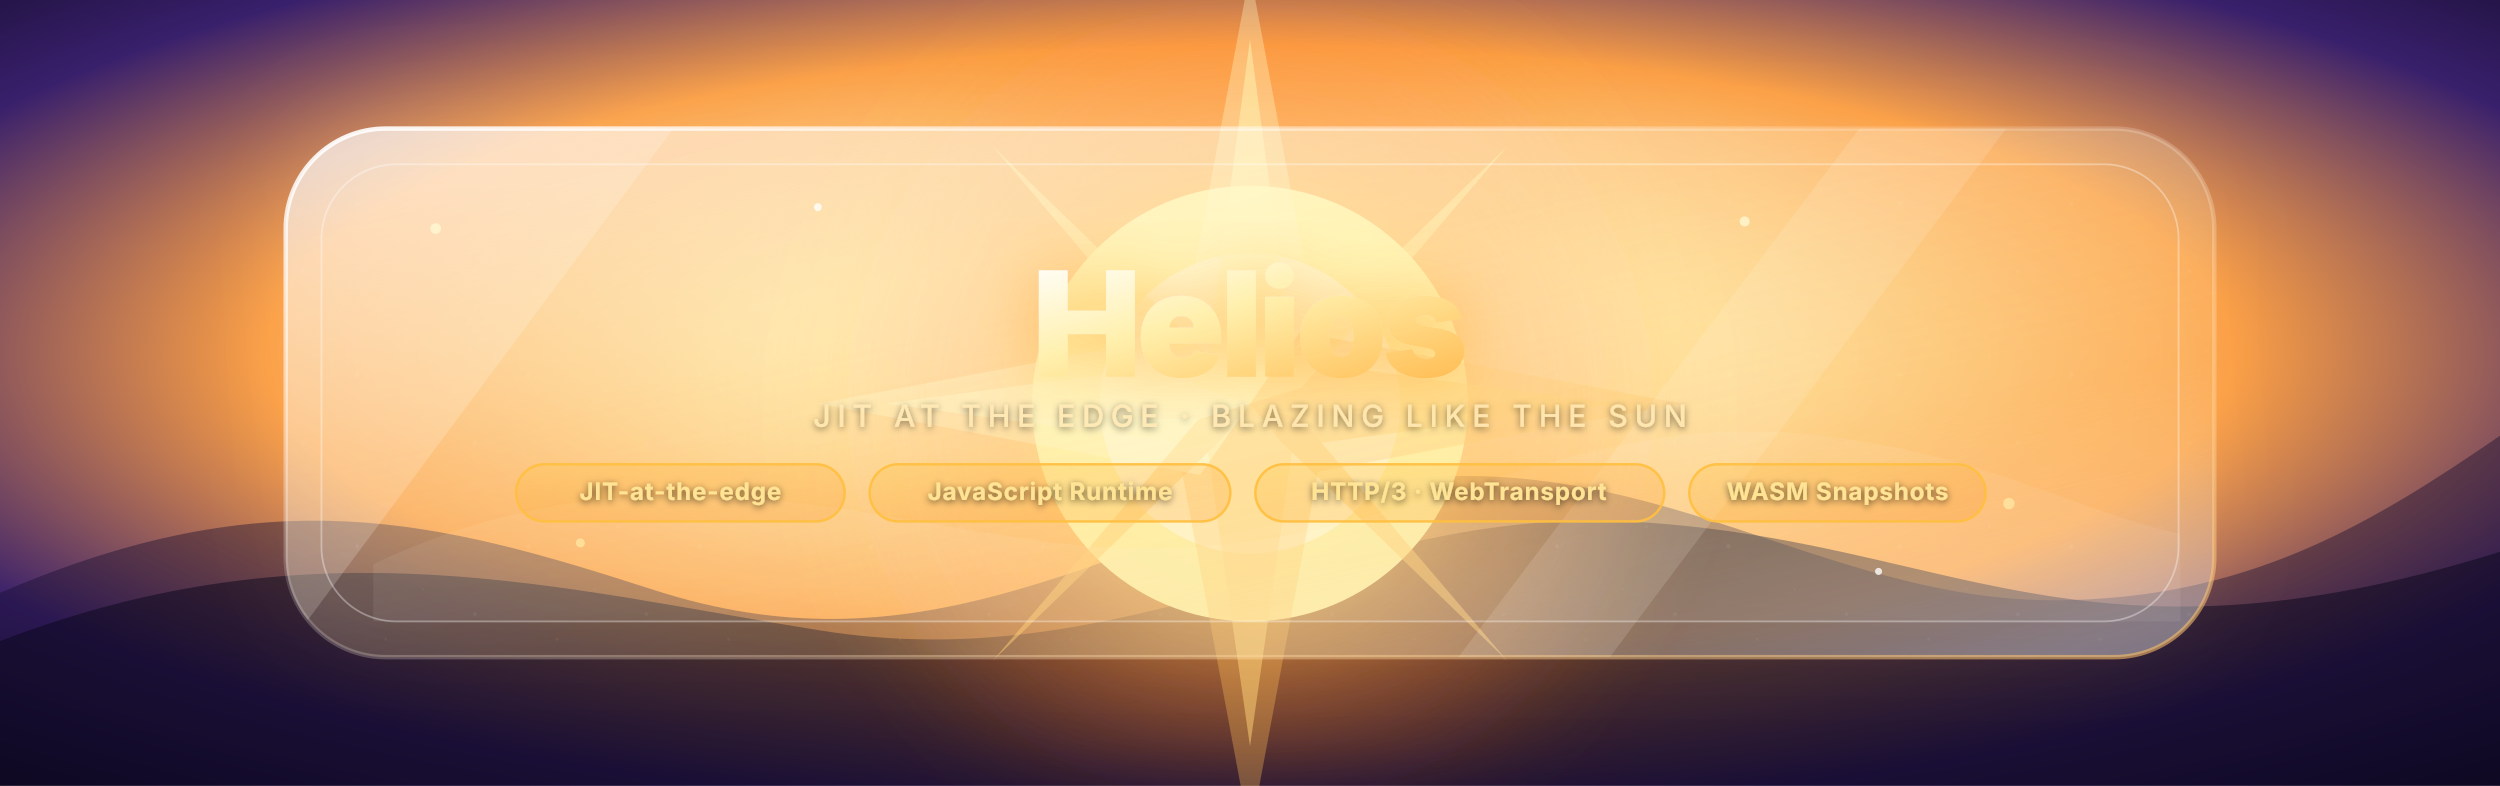
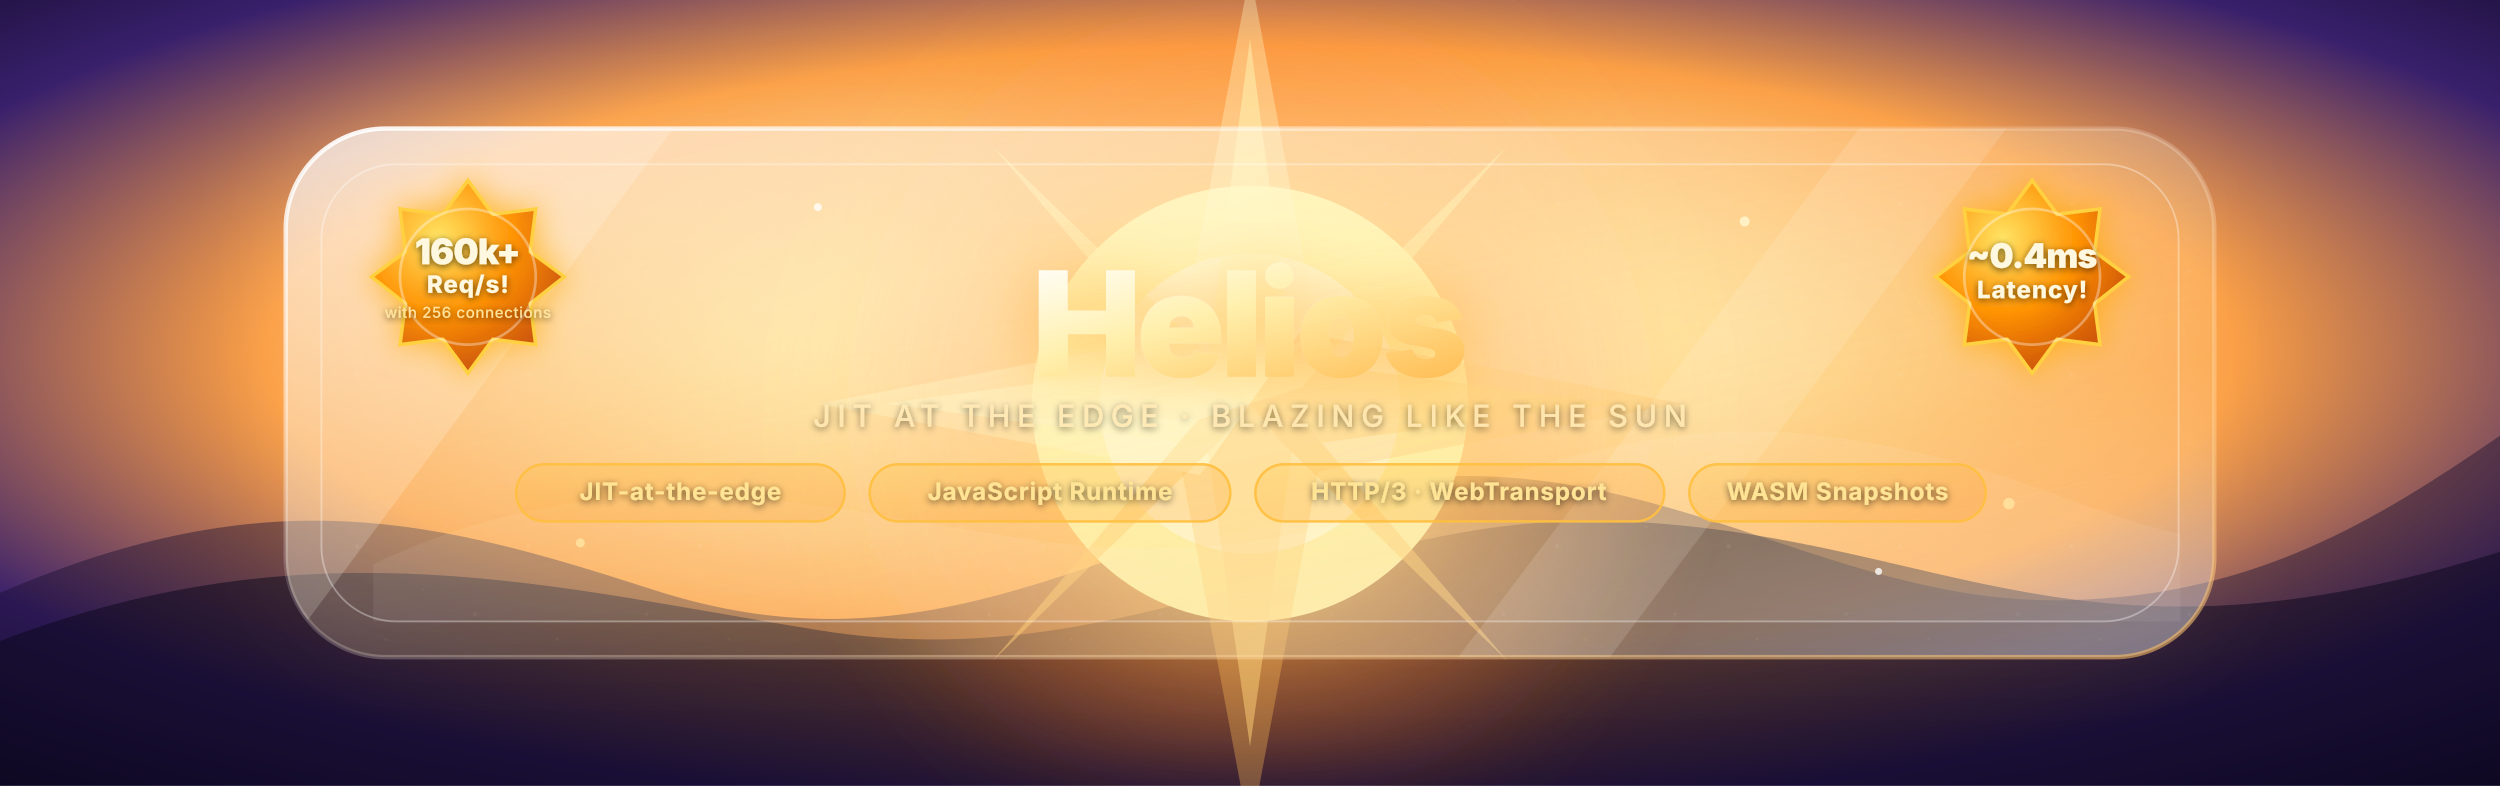
<svg xmlns="http://www.w3.org/2000/svg" width="1400" height="440" viewBox="0 0 1400 440" role="img" aria-labelledby="title desc">
  <defs>
    <radialGradient id="sky" cx="50%" cy="45%" r="75%">
      <stop offset="0%" stop-color="#fff9df" />
      <stop offset="22%" stop-color="#ffe49a" />
      <stop offset="52%" stop-color="#fb9f45" />
      <stop offset="78%" stop-color="#39206c" />
      <stop offset="100%" stop-color="#100925" />
    </radialGradient>
    <radialGradient id="sunGlow" cx="50%" cy="50%" r="50%">
      <stop offset="0%" stop-color="#fff8bd" />
      <stop offset="28%" stop-color="#ffd866" stop-opacity=".96" />
      <stop offset="57%" stop-color="#ff8d36" stop-opacity=".45" />
      <stop offset="100%" stop-color="#ff6c1f" stop-opacity="0" />
    </radialGradient>
    <linearGradient id="glass" x1="10%" y1="0%" x2="90%" y2="100%">
      <stop offset="0%" stop-color="#ffffff" stop-opacity=".58" />
      <stop offset="34%" stop-color="#fff7da" stop-opacity=".25" />
      <stop offset="70%" stop-color="#ffd278" stop-opacity=".16" />
      <stop offset="100%" stop-color="#ffffff" stop-opacity=".36" />
    </linearGradient>
    <linearGradient id="edge" x1="0%" y1="0%" x2="100%" y2="100%">
      <stop offset="0%" stop-color="#ffffff" stop-opacity=".94" />
      <stop offset="42%" stop-color="#ffffff" stop-opacity=".16" />
      <stop offset="100%" stop-color="#ffbf5f" stop-opacity=".58" />
    </linearGradient>
    <linearGradient id="textGold" x1="0%" y1="0%" x2="100%" y2="100%">
      <stop offset="0%" stop-color="#fffefa" />
      <stop offset="42%" stop-color="#fff0ad" />
      <stop offset="100%" stop-color="#ffbd54" />
    </linearGradient>
    <filter id="softBlur" x="-40%" y="-40%" width="180%" height="180%">
      <feGaussianBlur stdDeviation="28" />
    </filter>
    <filter id="glassBlur" x="-8%" y="-14%" width="116%" height="128%">
      <feGaussianBlur in="SourceGraphic" stdDeviation="9" result="blur" />
      <feColorMatrix in="blur" type="matrix" values="1 0 0 0 0.08  0 1 0 0 0.04  0 0 1 0 0  0 0 0 .62 0" />
    </filter>
    <filter id="shadow" x="-20%" y="-28%" width="140%" height="156%">
      <feDropShadow dx="0" dy="28" stdDeviation="30" flood-color="#12081f" flood-opacity=".48" />
      <feDropShadow dx="0" dy="-10" stdDeviation="24" flood-color="#ffffff" flood-opacity=".18" />
    </filter>
    <filter id="textShadow" x="-25%" y="-35%" width="150%" height="170%">
      <feDropShadow dx="0" dy="3" stdDeviation="4" flood-color="#1a0800" flood-opacity=".78" />
      <feDropShadow dx="0" dy="0" stdDeviation="18" flood-color="#ff9200" flood-opacity=".44" />
    </filter>
    <filter id="tagShadow" x="-20%" y="-60%" width="140%" height="220%">
      <feDropShadow dx="0" dy="1" stdDeviation="2" flood-color="#1a0800" flood-opacity=".64" />
    </filter>
    <linearGradient id="badgeFill" x1="0%" y1="0%" x2="100%" y2="100%">
      <stop offset="0%" stop-color="#ffc840" stop-opacity=".28" />
      <stop offset="100%" stop-color="#ff8000" stop-opacity=".16" />
    </linearGradient>
+     <radialGradient id="achieveBadge" cx="35%" cy="30%" r="70%">
+       <stop offset="0%" stop-color="#ffe566" stop-opacity=".97" />
+       <stop offset="55%" stop-color="#ff9100" stop-opacity=".93" />
+       <stop offset="100%" stop-color="#c94800" stop-opacity=".88" />
+     </radialGradient>
+     <filter id="achieveGlow" x="-30%" y="-30%" width="160%" height="160%">
+       <feDropShadow dx="0" dy="0" stdDeviation="9" flood-color="#ffaa00" flood-opacity=".82" />
+     </filter>
    <clipPath id="windowClip">
      <rect x="160" y="72" width="1080" height="296" rx="56" />
    </clipPath>
    <pattern id="grain" width="96" height="96" patternUnits="userSpaceOnUse">
      <circle cx="8" cy="18" r="1.2" fill="#fff" opacity=".18" />
      <circle cx="58" cy="7" r=".9" fill="#fff" opacity=".12" />
      <circle cx="74" cy="56" r="1.1" fill="#fff" opacity=".13" />
      <circle cx="24" cy="70" r=".8" fill="#ffd88b" opacity=".16" />
      <circle cx="45" cy="42" r=".7" fill="#fff" opacity=".1" />
    </pattern>
    <style>
      @media (prefers-reduced-motion: reduce) {
        .ray, .spark, .orb, .shine { animation: none !important; }
      }

      .ray {
        animation: rotateRays 19s linear infinite;
        transform-origin: 700px 226px;
      }

      .ray-slow {
        animation-duration: 31s;
        animation-direction: reverse;
      }

      .spark {
        animation: drift 7s ease-in-out infinite;
      }

      .spark:nth-of-type(2n) {
        animation-duration: 9s;
        animation-delay: -2s;
      }

      .spark:nth-of-type(3n) {
        animation-duration: 11s;
        animation-delay: -5s;
      }

      .orb {
        animation: breathe 5.5s ease-in-out infinite;
        transform-origin: 700px 226px;
      }

      .shine {
        animation: sweep 8s ease-in-out infinite;
        transform-origin: 700px 220px;
      }

      @keyframes rotateRays {
        from { transform: rotate(0deg); }
        to { transform: rotate(360deg); }
      }

      @keyframes drift {
        0%, 100% { transform: translate3d(0, 0, 0); opacity: .42; }
        50% { transform: translate3d(18px, -16px, 0); opacity: .92; }
      }

      @keyframes breathe {
        0%, 100% { transform: scale(.985); opacity: .9; }
        50% { transform: scale(1.045); opacity: 1; }
      }

      @keyframes sweep {
        0%, 100% { transform: translateX(-150px) rotate(-9deg); opacity: .08; }
        46%, 58% { transform: translateX(150px) rotate(-9deg); opacity: .42; }
      }
    </style>
  </defs>
  <rect width="1400" height="440" fill="url(#sky)" />
  <path d="M0 332C151 267 244 291 365 330c150 49 244-23 376-54 174-41 274 65 420 60 102-3 169-44 239-92v196H0Z" fill="#150d2d" opacity=".42" />
  <path d="M0 359c177-68 314-29 459-6 174 28 294-69 452-61 181 9 252 91 489 17v131H0Z" fill="#09051a" opacity=".52" />
  <g class="orb">
    <circle cx="700" cy="226" r="250" fill="url(#sunGlow)" filter="url(#softBlur)" />
    <circle cx="700" cy="226" r="122" fill="#fff2a3" opacity=".94" />
    <circle cx="700" cy="226" r="84" fill="#fff9d7" opacity=".86" />
  </g>
  <g class="ray" opacity=".5">
    <path d="M700 22 724 202 700 226 676 202Z" fill="#fff3a8" />
    <path d="M700 418 724 250 700 226 676 250Z" fill="#ffe08c" />
    <path d="M496 226 676 202 700 226 676 250Z" fill="#fff4bd" />
    <path d="M904 226 724 202 700 226 724 250Z" fill="#ffd06c" />
    <path d="M556 82 683 205 700 226 671 217Z" fill="#fff0a2" />
    <path d="M844 370 717 247 700 226 729 235Z" fill="#ffc35d" />
    <path d="M844 82 717 205 700 226 729 217Z" fill="#fff0a2" />
    <path d="M556 370 683 247 700 226 671 235Z" fill="#ffc35d" />
  </g>
  <g class="ray ray-slow" opacity=".34">
    <path d="M700 -16 740 198 700 226 660 198Z" fill="#fff8c6" />
    <path d="M700 468 740 254 700 226 660 254Z" fill="#ffbb56" />
    <path d="M458 226 672 186 700 226 672 266Z" fill="#fff8c6" />
    <path d="M942 226 728 186 700 226 728 266Z" fill="#ffbb56" />
  </g>
  <g clip-path="url(#windowClip)" opacity=".88">
    <rect x="130" y="44" width="1140" height="352" fill="#fff" opacity=".08" filter="url(#glassBlur)" />
    <circle cx="700" cy="226" r="220" fill="#fff6bd" opacity=".18" filter="url(#softBlur)" />
    <path class="shine" d="M195 64h188l-238 320H-43Z" fill="#fff" opacity=".22" />
    <path class="shine" d="M1064 42h82L888 386h-85Z" fill="#fff" opacity=".16" style="animation-delay:-3s" />
    <rect width="1400" height="440" fill="url(#grain)" opacity=".45" />
  </g>
  <rect x="160" y="72" width="1080" height="296" rx="56" fill="url(#glass)" stroke="url(#edge)" stroke-width="2.5" filter="url(#shadow)" />
  <rect x="180" y="92" width="1040" height="256" rx="42" fill="none" stroke="#fff" stroke-opacity=".35" />
  <path d="M209 316c151-72 277-23 391-11 168 18 263-76 410-62 98 9 154 44 211 56v49H209Z" fill="#fff" opacity=".07" />
  <g opacity=".78">
    <circle class="spark" cx="244" cy="128" r="3" fill="#fff8d3" />
    <circle class="spark" cx="325" cy="304" r="2.5" fill="#ffe7a1" />
    <circle class="spark" cx="458" cy="116" r="2.2" fill="#fff" />
    <circle class="spark" cx="977" cy="124" r="2.8" fill="#fff8d3" />
    <circle class="spark" cx="1125" cy="282" r="3.2" fill="#ffe7a1" />
    <circle class="spark" cx="1052" cy="320" r="2" fill="#fff" />
  </g>
  <g text-anchor="middle">
    <text x="700" y="211" fill="url(#textGold)" font-family="Inter, ui-sans-serif, system-ui, -apple-system, BlinkMacSystemFont, 'Segoe UI', sans-serif" font-size="82" font-weight="900" letter-spacing="-3" filter="url(#textShadow)">Helios</text>
    <text x="700" y="239" fill="#ffe8b4" font-family="Inter, ui-sans-serif, system-ui, -apple-system, BlinkMacSystemFont, 'Segoe UI', sans-serif" font-size="17" font-weight="500" letter-spacing="3.8" filter="url(#tagShadow)" opacity=".86">JIT AT THE EDGE · BLAZING LIKE THE SUN</text>
  </g>
  <rect x="289" y="260" width="184" height="32" rx="16" fill="url(#badgeFill)" stroke="#ffbf40" stroke-width="1.4" stroke-opacity=".92" />
  <text x="381" y="280" text-anchor="middle" fill="#ffe496" font-family="Inter, ui-sans-serif, system-ui, -apple-system, BlinkMacSystemFont, 'Segoe UI', sans-serif" font-size="13.5" font-weight="700" letter-spacing=".5" filter="url(#tagShadow)">JIT-at-the-edge</text>
  <rect x="487" y="260" width="202" height="32" rx="16" fill="url(#badgeFill)" stroke="#ffbf40" stroke-width="1.4" stroke-opacity=".92" />
  <text x="588" y="280" text-anchor="middle" fill="#ffe496" font-family="Inter, ui-sans-serif, system-ui, -apple-system, BlinkMacSystemFont, 'Segoe UI', sans-serif" font-size="13.5" font-weight="700" letter-spacing=".5" filter="url(#tagShadow)">JavaScript Runtime</text>
  <rect x="703" y="260" width="229" height="32" rx="16" fill="url(#badgeFill)" stroke="#ffbf40" stroke-width="1.4" stroke-opacity=".92" />
  <text x="817" y="280" text-anchor="middle" fill="#ffe496" font-family="Inter, ui-sans-serif, system-ui, -apple-system, BlinkMacSystemFont, 'Segoe UI', sans-serif" font-size="13.5" font-weight="700" letter-spacing=".5" filter="url(#tagShadow)">HTTP/3 · WebTransport</text>
  <rect x="946" y="260" width="166" height="32" rx="16" fill="url(#badgeFill)" stroke="#ffbf40" stroke-width="1.4" stroke-opacity=".92" />
  <text x="1029" y="280" text-anchor="middle" fill="#ffe496" font-family="Inter, ui-sans-serif, system-ui, -apple-system, BlinkMacSystemFont, 'Segoe UI', sans-serif" font-size="13.5" font-weight="700" letter-spacing=".5" filter="url(#tagShadow)">WASM Snapshots</text>
+   <polygon points="262,101 276,120 300,117 297,141 316,155 297,170 300,193 276,190 262,209 248,190 224,193 227,170 208,155 227,141 224,117 248,120" fill="url(#achieveBadge)" stroke="#ffd040" stroke-width="2" filter="url(#achieveGlow)" />
+   <circle cx="262" cy="155" r="38" fill="none" stroke="#fff" stroke-width="1.5" stroke-opacity=".35" />
+   <text x="262" y="148" text-anchor="middle" fill="#fff8e0" font-family="Inter, ui-sans-serif, system-ui, -apple-system, BlinkMacSystemFont, 'Segoe UI', sans-serif" font-size="20" font-weight="900" letter-spacing="-.5" filter="url(#tagShadow)">160k+</text>
+   <text x="262" y="164" text-anchor="middle" fill="#fff8e0" font-family="Inter, ui-sans-serif, system-ui, -apple-system, BlinkMacSystemFont, 'Segoe UI', sans-serif" font-size="13.5" font-weight="800" letter-spacing=".5" filter="url(#tagShadow)">Req/s!</text>
+   <text x="262" y="178" text-anchor="middle" fill="#ffe4a0" font-family="Inter, ui-sans-serif, system-ui, -apple-system, BlinkMacSystemFont, 'Segoe UI', sans-serif" font-size="8.5" font-weight="500" letter-spacing=".3" filter="url(#tagShadow)">with 256 connections</text>
+   <polygon points="1138,101 1152,120 1176,117 1173,141 1192,155 1173,170 1176,193 1152,190 1138,209 1124,190 1100,193 1103,170 1084,155 1103,141 1100,117 1124,120" fill="url(#achieveBadge)" stroke="#ffd040" stroke-width="2" filter="url(#achieveGlow)" />
+   <circle cx="1138" cy="155" r="38" fill="none" stroke="#fff" stroke-width="1.5" stroke-opacity=".35" />
+   <text x="1138" y="150" text-anchor="middle" fill="#fff8e0" font-family="Inter, ui-sans-serif, system-ui, -apple-system, BlinkMacSystemFont, 'Segoe UI', sans-serif" font-size="19" font-weight="900" letter-spacing="-.5" filter="url(#tagShadow)">~0.4ms</text>
+   <text x="1138" y="167" text-anchor="middle" fill="#fff8e0" font-family="Inter, ui-sans-serif, system-ui, -apple-system, BlinkMacSystemFont, 'Segoe UI', sans-serif" font-size="13.5" font-weight="800" letter-spacing=".5" filter="url(#tagShadow)">Latency!</text>
</svg>
